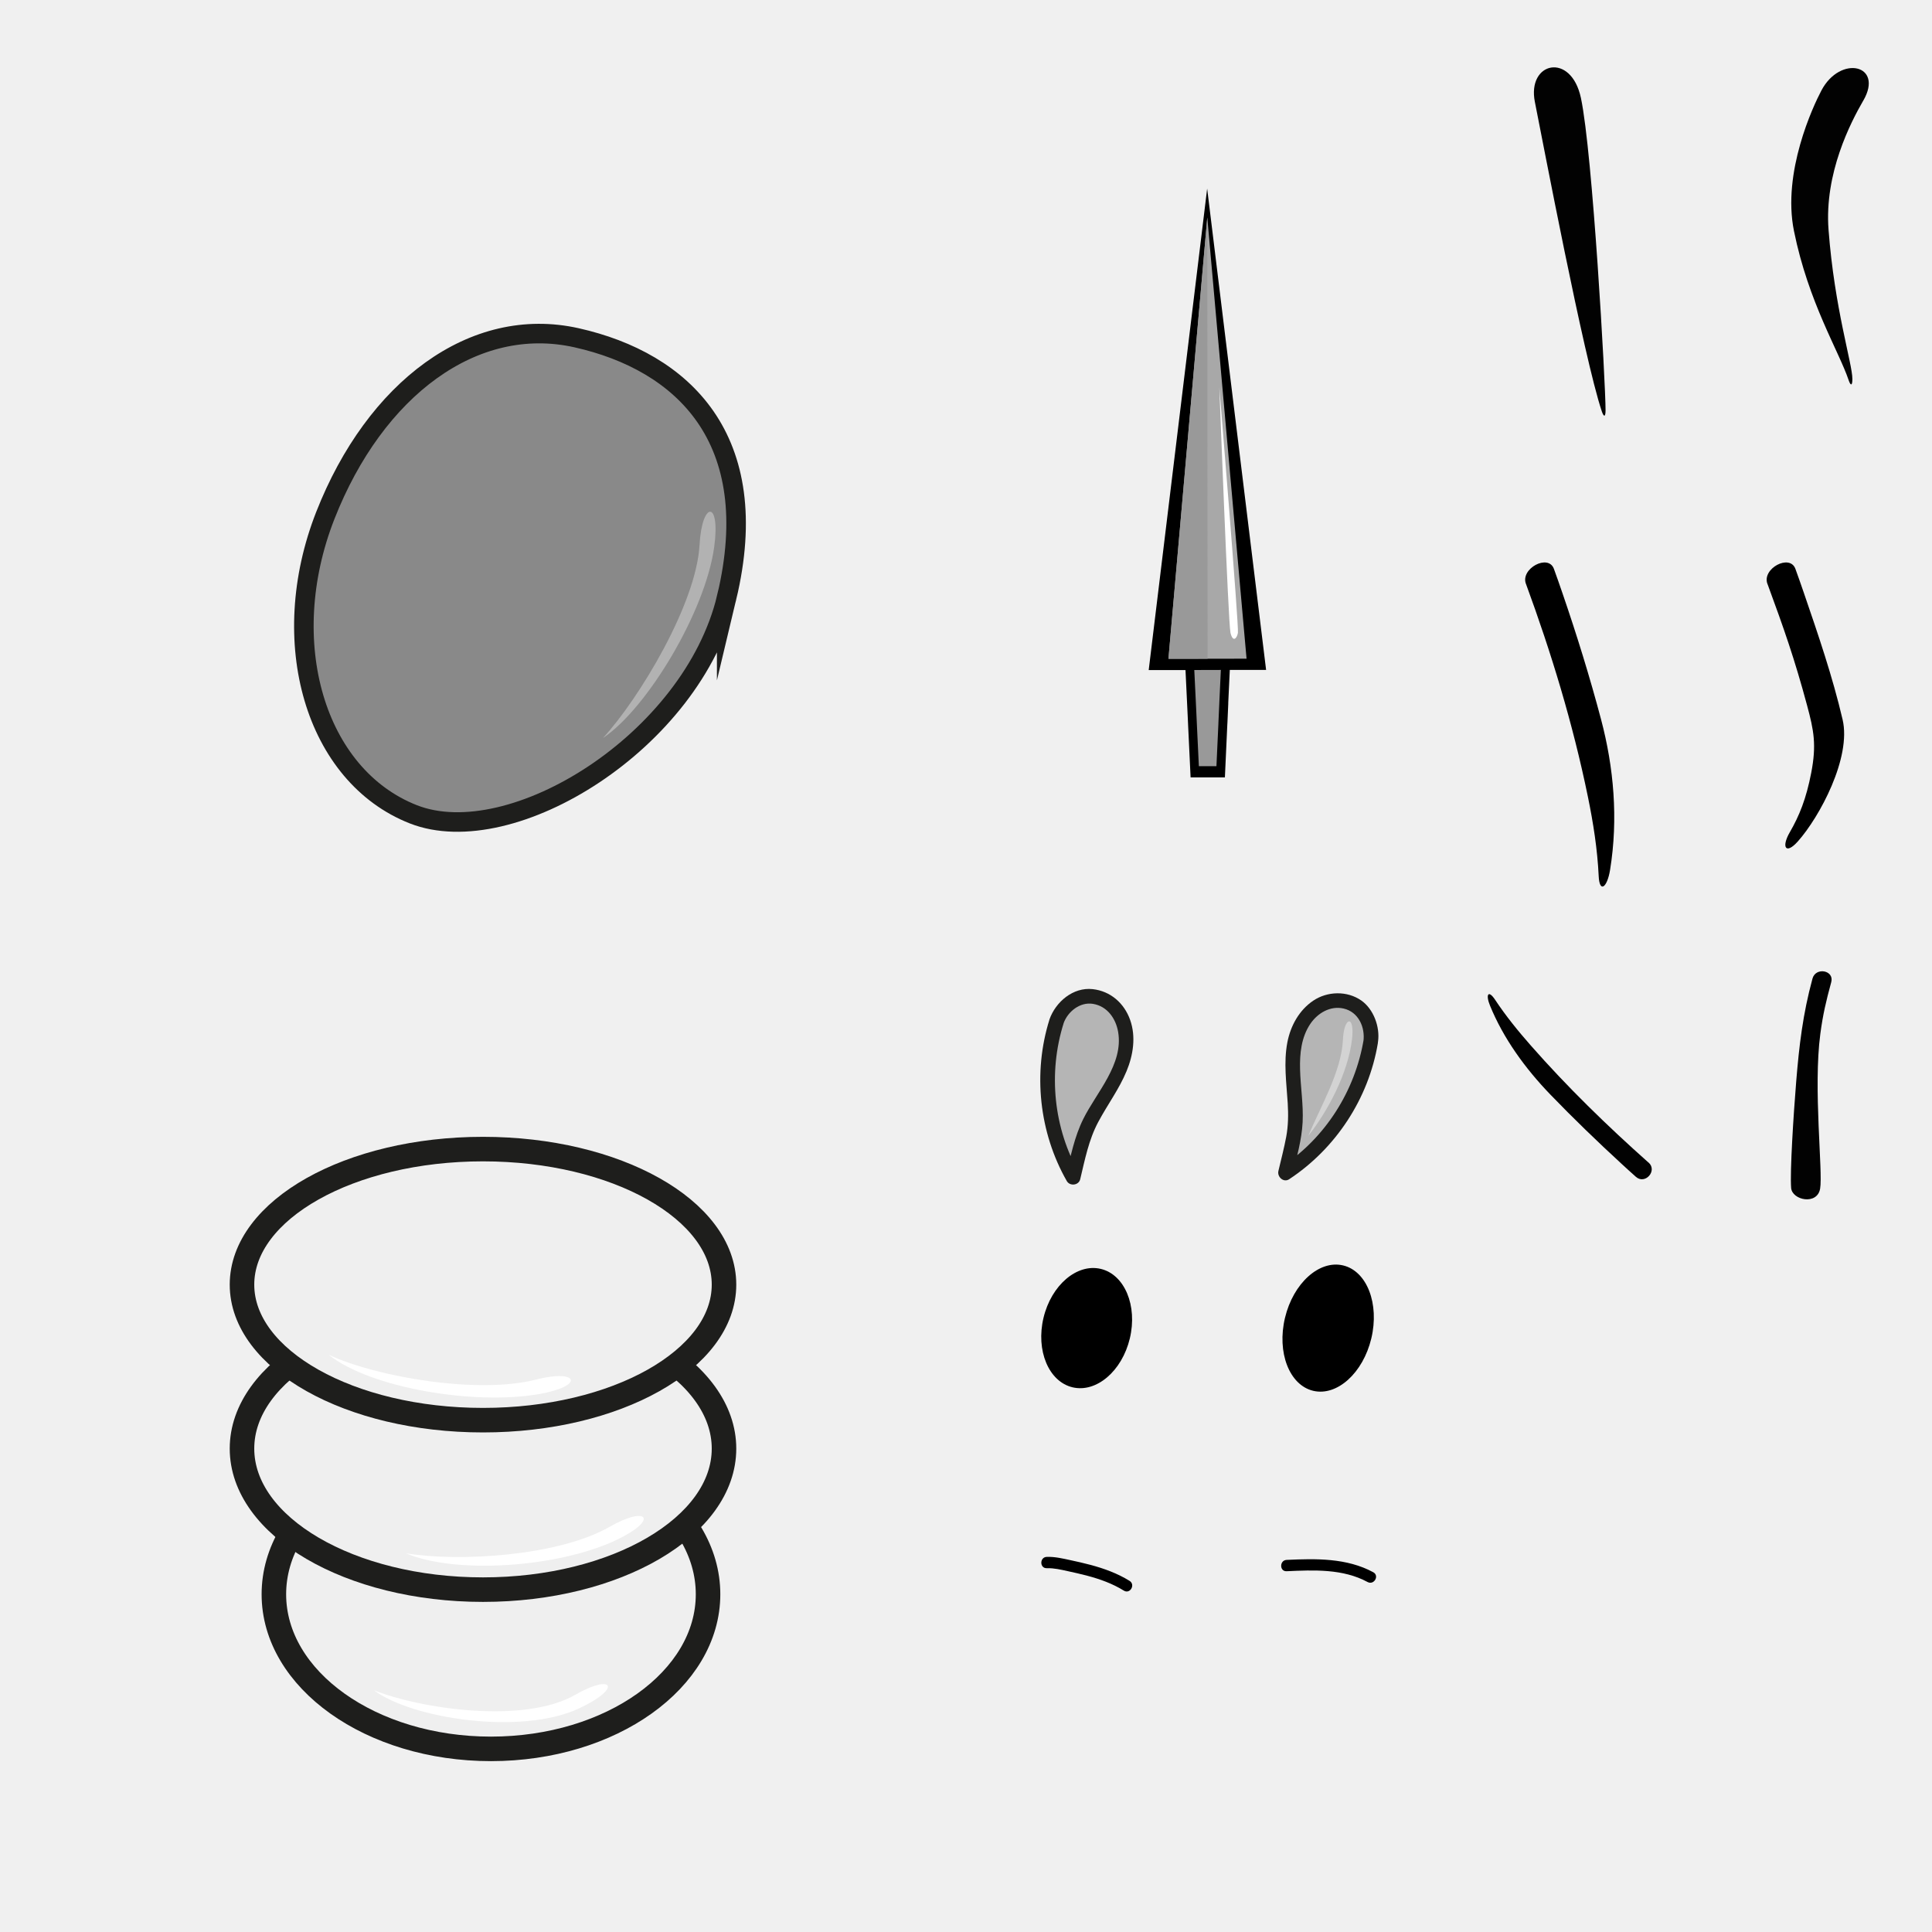
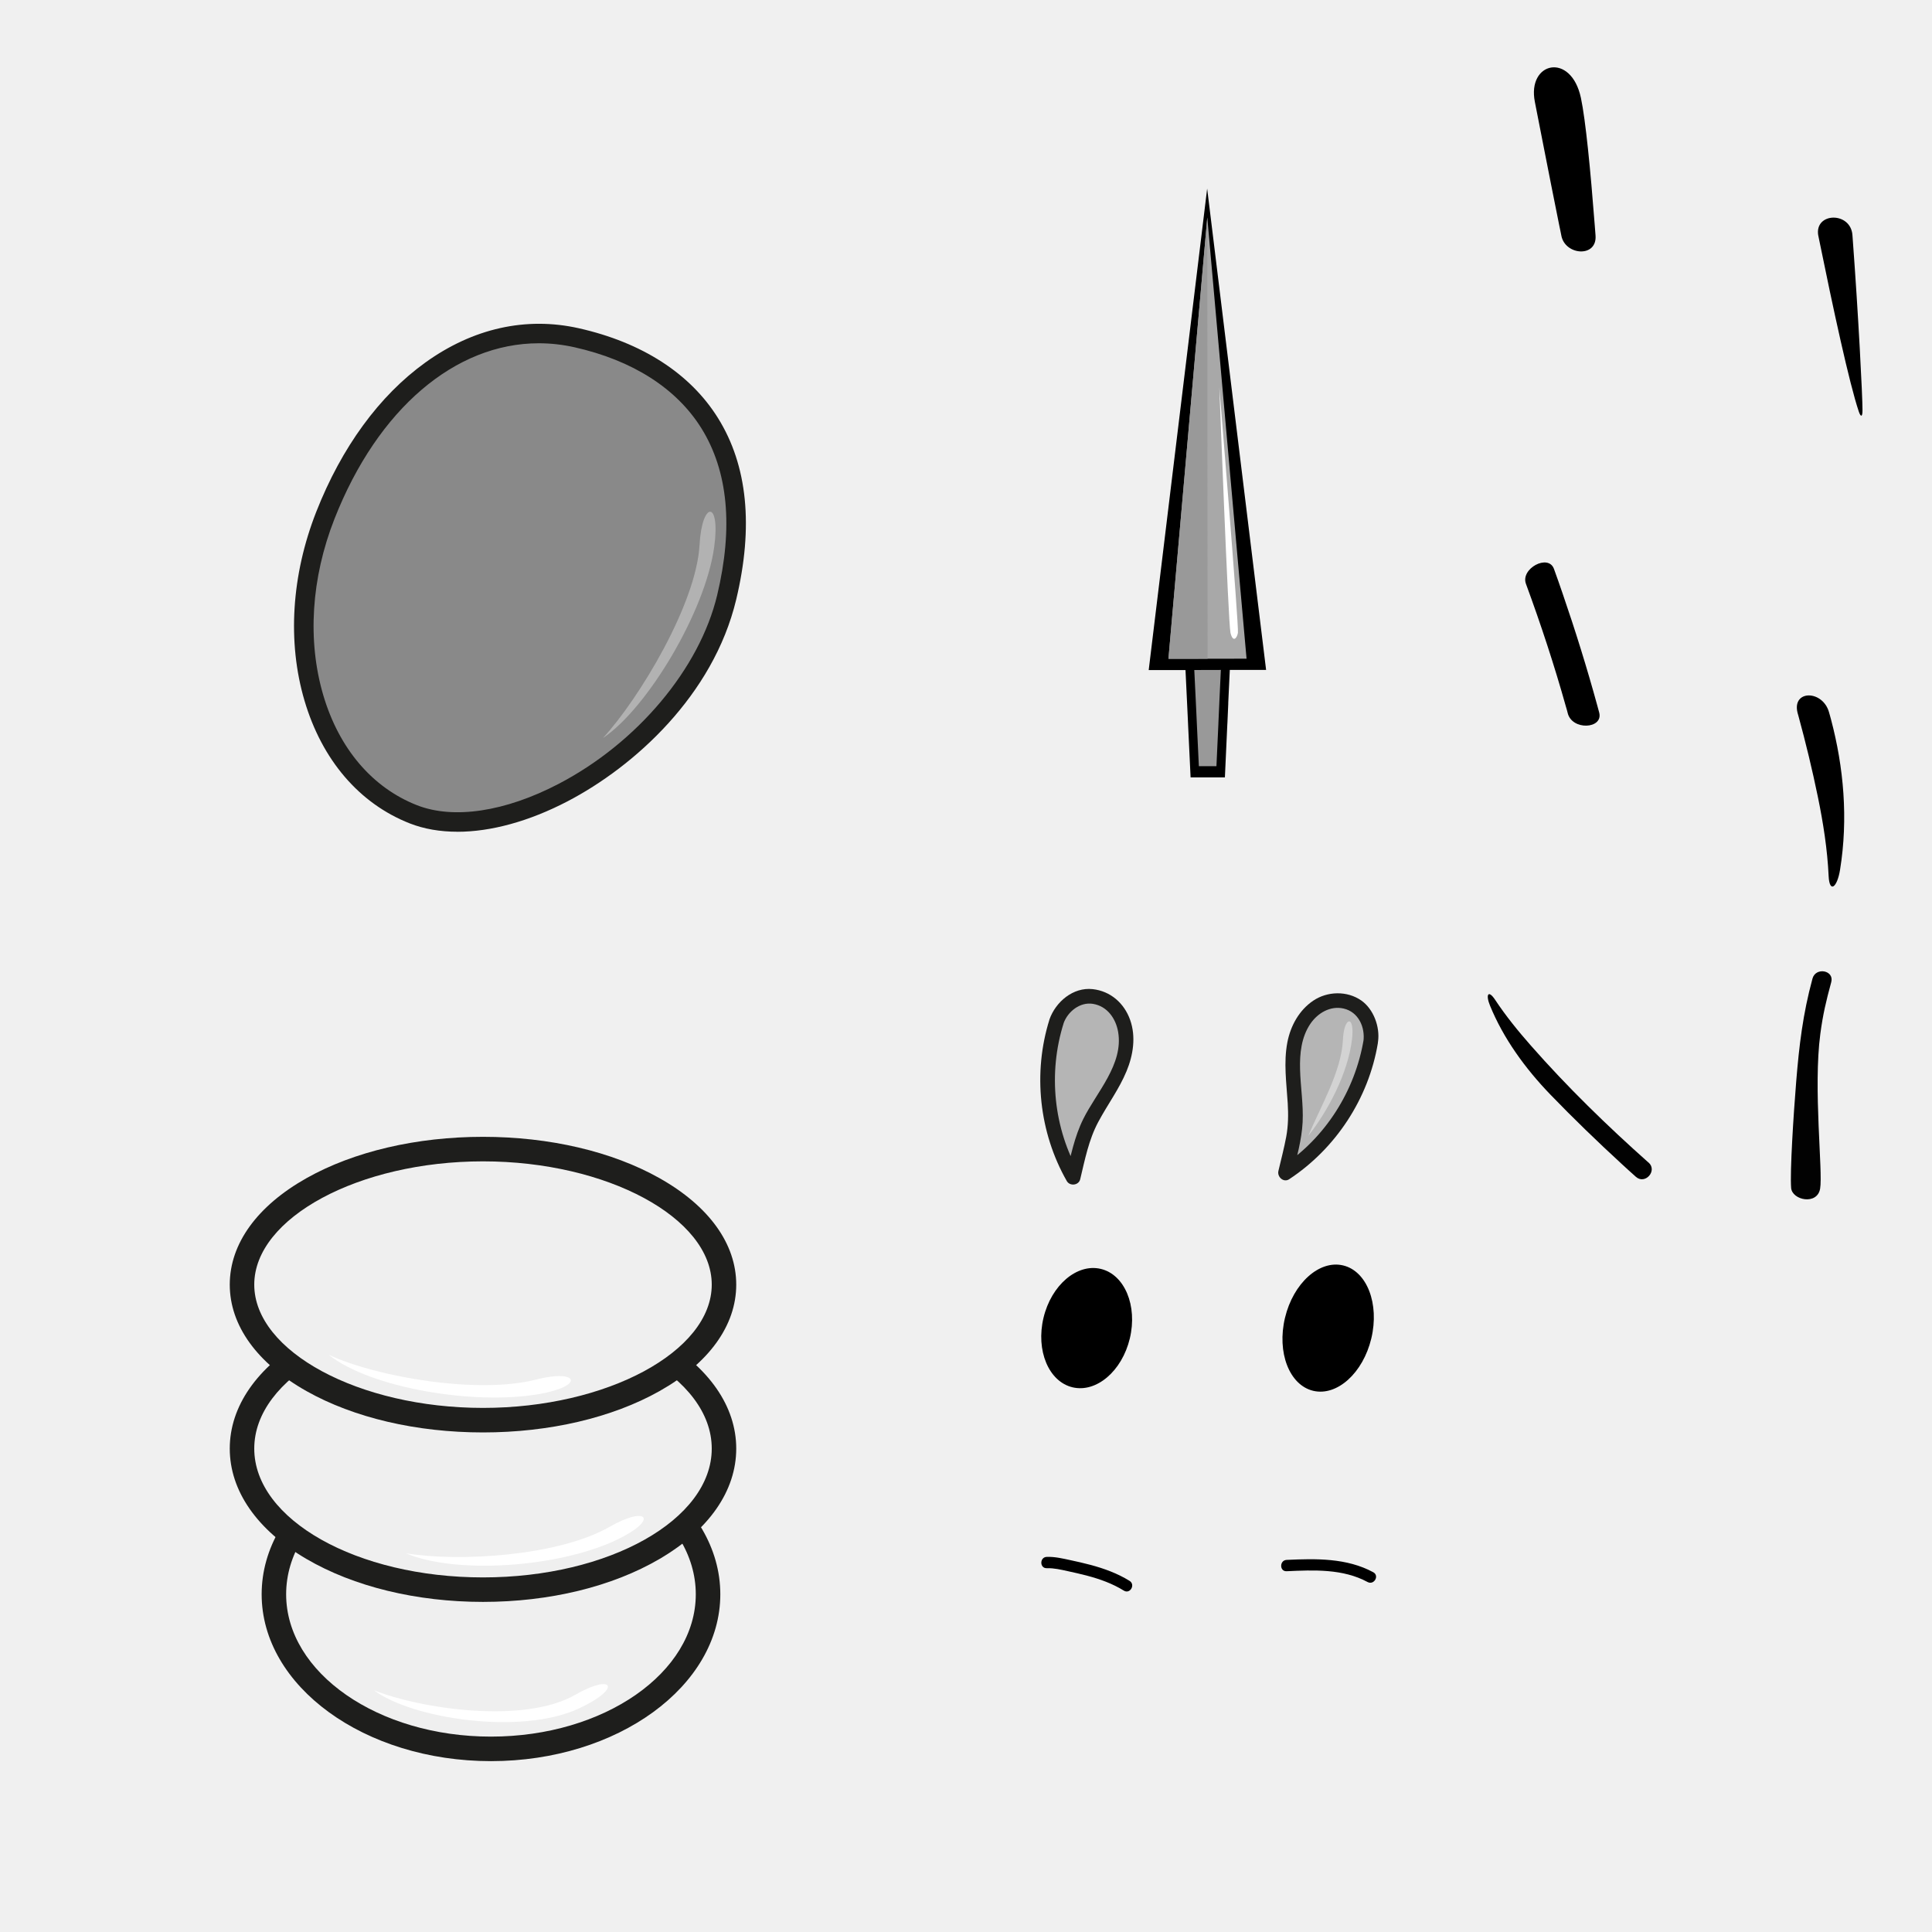
<svg xmlns="http://www.w3.org/2000/svg" id="Concepts" viewBox="0 0 512 512">
  <defs>
    <style>
      .cls-1 {
        fill: #1e1e1c;
      }

-       .cls-1, .cls-2, .cls-3, .cls-4, .cls-5, .cls-6, .cls-7, .cls-8, .cls-9 {
+       .cls-1, .cls-2, .cls-3, .cls-4, .cls-5, .cls-6, .cls-7, .cls-8, .cls-9, .cls-10, .cls-11 {
        stroke-width: 0px;
      }

      .cls-2 {
        fill: #d3d3d3;
      }

      .cls-3 {
+         fill: #898989;
+       }
+ 
+       .cls-4 {
        fill: #000;
      }

-       .cls-10 {
-         fill: #898989;
-         stroke-width: 5.18px;
-       }
- 
-       .cls-10, .cls-11 {
-         stroke: #1e1e1c;
-         stroke-miterlimit: 10;
-       }
- 
-       .cls-4 {
+       .cls-5 {
        fill: #72c156;
      }

-       .cls-11 {
-         fill: #efefef;
-         stroke-width: 6.5px;
-       }
- 
-       .cls-5 {
+       .cls-6 {
        fill: #b2b2b2;
      }

      .cls-12 {
        opacity: .99;
      }

-       .cls-6 {
+       .cls-7 {
        fill: #999;
      }

-       .cls-7 {
+       .cls-8 {
        fill: #a8a8a8;
      }

-       .cls-8 {
+       .cls-9 {
        fill: #b5b5b5;
      }

-       .cls-9 {
+       .cls-10 {
+         fill: #efefef;
+       }
+ 
+       .cls-11 {
        fill: #fff;
      }
    </style>
  </defs>
  <g id="concept_4" data-name="concept 4">
-     <g id="leg_f_1" class="cls-12">
-       <path class="cls-3" d="M493.79,26.65c-3.36,5.81-10.34,19.28-9.21,34.22,1.59,20.96,6.32,35.46,6.32,39.58,0,1.86-.48,1.81-.99.3-2.6-7.73-10.65-20.58-14.49-39.54-3.16-15.56,5.09-33.1,7.27-37.23,5.02-9.52,16.61-6.86,11.11,2.67Z" />
-     </g>
-     <g id="leg_f_1-2" data-name="leg_f_1" class="cls-12">
-       <path class="cls-3" d="M418.96,25.96c3.1,14.53,6.53,75.7,6.53,82.77,0,1.86-.48,1.81-.99.3-4.74-14.07-15.7-71.83-17.74-82-2.13-10.63,9.58-13.34,12.2-1.07Z" />
-     </g>
    <g id="Torso">
      <g id="torso_1">
-         <ellipse id="Torso_part_1" class="cls-11" cx="130.11" cy="422.5" rx="57.53" ry="40.97" />
+         <g id="Torso_part_1">
+           <ellipse class="cls-10" cx="130.11" cy="422.5" rx="57.53" ry="40.97" />
+           <path class="cls-1" d="M130.11,466.72c-33.51,0-60.77-19.84-60.77-44.22s27.26-44.22,60.77-44.22,60.78,19.84,60.78,44.22-27.26,44.22-60.78,44.22ZM130.11,384.78c-29.93,0-54.28,16.92-54.28,37.72s24.35,37.72,54.28,37.72,54.28-16.92,54.28-37.72-24.35-37.72-54.28-37.72Z" />
+         </g>
        <g id="shine">
-           <path class="cls-9" d="M153.53,452.71c11.47-5.39,8.94-9.33-1.11-3.56-13.66,7.84-41.12,3.66-53.3-1.21,9.74,7.4,38.84,12.09,54.42,4.77Z" />
+           <path class="cls-11" d="M153.53,452.71c11.47-5.39,8.94-9.33-1.11-3.56-13.66,7.84-41.12,3.66-53.3-1.21,9.74,7.4,38.84,12.09,54.42,4.77Z" />
        </g>
      </g>
      <g id="torso_2">
-         <ellipse id="Torso_part_2" class="cls-11" cx="128" cy="383.89" rx="63.87" ry="37.38" />
+         <g id="Torso_part_2">
+           <ellipse class="cls-10" cx="128" cy="383.89" rx="63.87" ry="37.38" />
+           <path class="cls-1" d="M128,424.52c-17.63,0-34.25-4.05-46.8-11.39-13.1-7.67-20.31-18.05-20.31-29.24s7.21-21.57,20.31-29.24c12.55-7.35,29.17-11.39,46.8-11.39s34.25,4.05,46.8,11.39c13.1,7.67,20.31,18.05,20.31,29.24s-7.21,21.57-20.31,29.24c-12.55,7.35-29.17,11.39-46.8,11.39ZM128,349.75c-33.42,0-60.62,15.31-60.62,34.14s27.19,34.14,60.62,34.14,60.62-15.31,60.62-34.14-27.19-34.14-60.62-34.14Z" />
+         </g>
        <g id="shine-2" data-name="shine">
-           <path class="cls-9" d="M163.24,408.16c11.47-5.39,8.43-9.34-1.62-3.57-13.66,7.84-40.15,9.38-54.05,7.04,13.02,5.59,40.1,3.85,55.67-3.46Z" />
+           <path class="cls-11" d="M163.24,408.16c11.47-5.39,8.43-9.34-1.62-3.57-13.66,7.84-40.15,9.38-54.05,7.04,13.02,5.59,40.1,3.85,55.67-3.46Z" />
        </g>
      </g>
      <g id="torso_3">
-         <ellipse id="Torso_part_3" class="cls-11" cx="128" cy="340.44" rx="63.87" ry="35.92" />
+         <g id="Torso_part_3">
+           <ellipse class="cls-10" cx="128" cy="340.44" rx="63.87" ry="35.92" />
+           <path class="cls-1" d="M128,379.61c-17.61,0-34.21-3.88-46.75-10.94-13.13-7.38-20.36-17.41-20.36-28.23s7.23-20.84,20.36-28.23c12.54-7.05,29.14-10.94,46.75-10.94s34.21,3.88,46.75,10.94c13.13,7.38,20.36,17.41,20.36,28.23s-7.23,20.84-20.36,28.23c-12.54,7.05-29.14,10.94-46.75,10.94ZM128,307.77c-32.86,0-60.62,14.96-60.62,32.67s27.76,32.67,60.62,32.67,60.62-14.96,60.62-32.67-27.76-32.67-60.62-32.67Z" />
+         </g>
        <g id="shine-3" data-name="shine">
-           <path class="cls-9" d="M142.68,369.48c12.48-2.16,10.6-6.78-.62-3.88-15.24,3.94-42.15-.62-54.93-6.56,11.08,8.84,38.59,13.37,55.55,10.43Z" />
+           <path class="cls-11" d="M142.68,369.48c12.48-2.16,10.6-6.78-.62-3.88-15.24,3.94-42.15-.62-54.93-6.56,11.08,8.84,38.59,13.37,55.55,10.43Z" />
        </g>
      </g>
    </g>
    <g id="head">
      <g>
-         <path class="cls-10" d="M192.58,158.32c-9.13,38.16-57,67.7-83.04,57.48-26.04-10.23-36.48-45.69-23.32-79.21,13.16-33.52,39.31-53.21,66.61-47.07,28.06,6.31,49.81,26.73,39.75,68.81Z" />
-         <path class="cls-5" d="M189.27,144.95c1.72-12.55-3.25-12.16-3.88-.58-.86,15.72-16.06,40.83-25.59,51.21,11.78-7.88,27.14-33.58,29.47-50.62Z" />
+         <g>
+           <path class="cls-3" d="M192.58,158.32c-9.13,38.16-57,67.7-83.04,57.48-26.04-10.23-36.48-45.69-23.32-79.21,13.16-33.52,39.31-53.21,66.61-47.07,28.06,6.31,49.81,26.73,39.75,68.81Z" />
+           <path class="cls-1" d="M121.2,220.42c-4.58,0-8.83-.73-12.61-2.21-13.36-5.25-23.26-16.8-27.9-32.55-4.57-15.51-3.46-33.27,3.12-50.02,6.72-17.11,16.71-30.79,28.9-39.56,12.63-9.09,26.7-12.23,40.68-9.09,16.77,3.77,29.53,12,36.88,23.79,7.84,12.57,9.46,28.77,4.82,48.15h0c-6.07,25.37-27.05,44.23-44.67,53.42-10.22,5.33-20.34,8.08-29.23,8.08ZM142.78,90.97c-22.09,0-42.67,17.33-54.15,46.56-6.16,15.68-7.21,32.25-2.97,46.66,4.17,14.18,12.99,24.54,24.82,29.19,9.69,3.81,23.38,1.75,37.55-5.64,20.87-10.89,37.36-30.52,42.03-50.03l2.52.6-2.52-.6c4.3-17.98,2.89-32.85-4.18-44.21-6.6-10.59-18.23-18.01-33.62-21.47-3.17-.71-6.34-1.06-9.48-1.06Z" />
+         </g>
+         <path class="cls-6" d="M189.27,144.95c1.72-12.55-3.25-12.16-3.88-.58-.86,15.72-16.06,40.83-25.59,51.21,11.78-7.88,27.14-33.58,29.47-50.62Z" />
      </g>
    </g>
    <g id="mandible_b">
-       <path class="cls-8" d="M279.98,270.69c.89-2.76,4.01-5.95,6.85-6.52,2.84-.58,5.9.36,8.02,2.32,3.02,2.78,4,7.29,3.41,11.38-.59,4.09-2.56,7.86-4.69,11.41-2.13,3.55-4.48,7.01-5.98,10.87-.9,2.31-1.48,4.72-2.06,7.13-.38,1.58-.76,3.16-1.14,4.73-7.1-12.31-8.73-27.69-4.39-41.31Z" />
+       <path class="cls-9" d="M279.98,270.69c.89-2.76,4.01-5.95,6.85-6.52,2.84-.58,5.9.36,8.02,2.32,3.02,2.78,4,7.29,3.41,11.38-.59,4.09-2.56,7.86-4.69,11.41-2.13,3.55-4.48,7.01-5.98,10.87-.9,2.31-1.48,4.72-2.06,7.13-.38,1.58-.76,3.16-1.14,4.73-7.1-12.31-8.73-27.69-4.39-41.31Z" />
      <path class="cls-1" d="M281.85,271.21c1.11-3.15,4.38-5.73,7.78-5.18,3.79.61,6.08,3.87,6.69,7.46,1.45,8.56-5.72,15.95-9.24,23.05-2.34,4.71-3.35,9.88-4.57,14.95l3.55-.46c-6.86-12.01-8.33-26.64-4.2-39.82.75-2.39-3-3.41-3.74-1.03-4.44,14.15-2.76,29.93,4.59,42.81.81,1.42,3.15,1.17,3.55-.46,1.25-5.19,2.25-10.46,4.79-15.2s5.51-8.67,7.49-13.44c1.77-4.26,2.54-9.15.96-13.6s-5.21-7.64-9.93-8.16c-5.17-.57-9.8,3.35-11.46,8.05-.83,2.36,2.92,3.38,3.74,1.03Z" />
    </g>
    <g>
      <g id="mandible_f">
-         <path class="cls-8" d="M363.26,275.98c.45-2.87-.88-7.12-3.16-8.91-2.27-1.8-5.42-2.34-8.2-1.56-3.95,1.12-6.87,4.69-8.19,8.61-1.32,3.92-1.27,8.16-.98,12.3.29,4.13.82,8.28.42,12.4-.24,2.46-.81,4.88-1.38,7.29-.37,1.58-.75,3.16-1.12,4.74,11.9-7.77,20.31-20.74,22.6-34.86Z" />
+         <path class="cls-9" d="M363.26,275.98c.45-2.87-.88-7.12-3.16-8.91-2.27-1.8-5.42-2.34-8.2-1.56-3.95,1.12-6.87,4.69-8.19,8.61-1.32,3.92-1.27,8.16-.98,12.3.29,4.13.82,8.28.42,12.4-.24,2.46-.81,4.88-1.38,7.29-.37,1.58-.75,3.16-1.12,4.74,11.9-7.77,20.31-20.74,22.6-34.86Z" />
        <path class="cls-1" d="M365.2,275.98c.52-3.88-1.19-8.55-4.43-10.83-3.75-2.63-9-2.49-12.75.04s-6.02,6.68-6.86,11.06c-1.02,5.36-.23,10.74.1,16.12.18,2.99.15,5.95-.4,8.9s-1.36,6.04-2.07,9.05c-.37,1.56,1.37,3.17,2.85,2.19,12.36-8.14,21.06-21.4,23.5-36.02.17-1.03-.27-2.09-1.36-2.39-.93-.26-2.22.32-2.39,1.36-2.27,13.63-10.14,26.08-21.71,33.7l2.85,2.19c1.09-4.6,2.44-9.23,2.68-13.97.23-4.67-.56-9.31-.68-13.97-.11-4.2.32-8.53,2.73-12.09,1.93-2.85,5.29-4.85,8.8-4.05,3.93.89,5.76,4.92,5.26,8.71-.14,1.04.99,1.94,1.94,1.94,1.16,0,1.8-.9,1.94-1.94Z" />
      </g>
      <path class="cls-2" d="M358.3,275.4c.77-6.59-2.14-6.04-2.41.13-.36,8.4-6.06,17.96-9.17,25.47,5.22-6.6,10.52-16.62,11.58-25.59Z" />
    </g>
    <g id="tykadlo_down_f" class="cls-12">
-       <path class="cls-3" d="M482.35,315.01c.78-4.47-1.87-26.58.06-41.05.68-5.12,1.53-8.7,2.89-13.69.85-3.14-4.12-4.07-4.97-.94-2.55,9.38-3.53,17.65-4.32,27.31-.71,8.73-1.68,23.88-1.34,28.18.26,3.24,6.9,4.66,7.68.19Z" />
+       <path class="cls-4" d="M482.35,315.01c.78-4.47-1.87-26.58.06-41.05.68-5.12,1.53-8.7,2.89-13.69.85-3.14-4.12-4.07-4.97-.94-2.55,9.38-3.53,17.65-4.32,27.31-.71,8.73-1.68,23.88-1.34,28.18.26,3.24,6.9,4.66,7.68.19Z" />
    </g>
    <g id="tykadlo_top_f" class="cls-12">
-       <path class="cls-3" d="M436.88,308.1c-10.94-9.72-21.52-20.02-31.18-31.01-3.39-3.85-6.65-7.86-9.48-12.14-1.8-2.72-2.58-1.43-1.34,1.58,3.52,8.62,9.27,16.59,16.02,23.58,6.06,6.28,12.34,12.34,18.76,18.25,1.28,1.18,2.57,2.36,3.87,3.51,2.44,2.17,5.79-1.62,3.36-3.79h0Z" />
+       <path class="cls-4" d="M436.88,308.1c-10.94-9.72-21.52-20.02-31.18-31.01-3.39-3.85-6.65-7.86-9.48-12.14-1.8-2.72-2.58-1.43-1.34,1.58,3.52,8.62,9.27,16.59,16.02,23.58,6.06,6.28,12.34,12.34,18.76,18.25,1.28,1.18,2.57,2.36,3.87,3.51,2.44,2.17,5.79-1.62,3.36-3.79h0Z" />
    </g>
-     <ellipse class="cls-3" cx="352" cy="352" rx="17.08" ry="11.76" transform="translate(-72.2 612.51) rotate(-76.56)" />
-     <ellipse class="cls-3" cx="288" cy="352" rx="16.13" ry="11.76" transform="translate(-121.32 550.26) rotate(-76.56)" />
-     <g id="hand_f_2">
-       <path class="cls-3" d="M468.39,154.72c4.34,11.79,7.18,19.85,10.5,32.2,1.8,6.68,2.54,10.46,1.1,17.9-1.32,6.84-3.14,11.36-5.68,15.74-2.29,3.96-1.07,6.02,2.13,2.43,5.78-6.48,14.23-22.22,11.87-32.29-2.67-11.41-6.45-22.45-10.21-33.41-.75-2.19-1.51-4.37-2.3-6.54-1.49-4.05-8.91-.07-7.42,3.97h0Z" />
-     </g>
-     <g id="hand_f_2-2" data-name="hand_f_2">
-       <path class="cls-3" d="M404.39,154.72c6.68,18.17,12.44,37.02,16.43,56.48,1.4,6.82,2.51,13.8,2.85,20.99.22,4.57,2.25,3.07,3.02-1.68,2.2-13.59.96-27.19-2.38-39.81-3-11.33-6.45-22.45-10.21-33.41-.75-2.19-1.51-4.37-2.3-6.54-1.49-4.05-8.91-.07-7.42,3.97h0Z" />
-     </g>
+     <ellipse class="cls-4" cx="352" cy="352" rx="17.08" ry="11.76" transform="translate(-72.2 612.51) rotate(-76.56)" />
+     <ellipse class="cls-4" cx="288" cy="352" rx="16.13" ry="11.76" transform="translate(-121.32 550.26) rotate(-76.56)" />
    <g id="jehla">
      <g id="Jehlici">
        <g>
-           <rect class="cls-6" x="315.48" y="161.09" width="9.1" height="41.93" transform="translate(-.23 .41) rotate(-.07)" />
-           <path class="cls-3" d="M323.89,158.1h-3.88s-3.91.01-3.91.01h-2.85s.78,16.47.78,16.47l.14,2.98.36,7.53.17,3.59.13,2.73.04.92.65,13.69h9.09s.64-14,.64-14l.03-.48.22-4.98v-.31s.41-8.71.41-8.71l.14-2.96h0s.76-16.47.76-16.47h-2.88ZM317.71,203.04l-.52-10.96-.03-.67-.16-3.49-.13-2.71-.37-7.64-.14-2.98-.29-5.98-.21-4.51h4.13s.02,0,.02,0h4.16s-.21,4.5-.21,4.5l-.28,5.97v.02s-.14,2.96-.14,2.96l-.4,8.5-.02.52-.23,5.05v.14s-.52,11.27-.52,11.27h-4.66Z" />
+           <rect class="cls-7" x="315.48" y="161.09" width="9.1" height="41.93" transform="translate(-.23 .41) rotate(-.07)" />
+           <path class="cls-4" d="M323.89,158.1h-3.88s-3.91.01-3.91.01h-2.85s.78,16.47.78,16.47l.14,2.98.36,7.53.17,3.59.13,2.73.04.92.65,13.69h9.09s.64-14,.64-14l.03-.48.22-4.98v-.31s.41-8.71.41-8.71l.14-2.96h0s.76-16.47.76-16.47h-2.88ZM317.71,203.04l-.52-10.96-.03-.67-.16-3.49-.13-2.71-.37-7.64-.14-2.98-.29-5.98-.21-4.51h4.13s.02,0,.02,0h4.16s-.21,4.5-.21,4.5l-.28,5.97v.02s-.14,2.96-.14,2.96l-.4,8.5-.02.52-.23,5.05v.14s-.52,11.27-.52,11.27h-4.66Z" />
        </g>
        <g>
-           <polygon class="cls-4" points="330.35 174.56 309.65 174.59 319.96 87.67 330.35 174.56" />
-           <path class="cls-3" d="M304.44,177.57h9.71s1.31-.01,1.31-.01h1.03s7.05-.02,7.05-.02h1.01s0,0,0,0h1.31s9.67-.01,9.67-.01l-15.62-127.56-15.49,127.6ZM324.56,168.61l-.58-.02-3.95.02h-.02s-3.93-.01-3.93-.01h-.6s-.62,0-.62,0l.61-5.09v-.05s.28-2.36.28-2.36l.36-2.99,3.89-32.64,3.91,32.63.35,2.99.31,2.57v.11s.59,4.83.59,4.83h-.57s-.02,0-.02,0Z" />
+           <polygon class="cls-5" points="330.35 174.56 309.65 174.59 319.96 87.67 330.35 174.56" />
+           <path class="cls-4" d="M304.44,177.57h9.71s1.31-.01,1.31-.01h1.03s7.05-.02,7.05-.02h1.01s0,0,0,0h1.31s9.67-.01,9.67-.01l-15.62-127.56-15.49,127.6ZM324.56,168.61l-.58-.02-3.95.02h-.02s-3.93-.01-3.93-.01h-.6s-.62,0-.62,0l.61-5.09v-.05s.28-2.36.28-2.36l.36-2.99,3.89-32.64,3.91,32.63.35,2.99.31,2.57v.11s.59,4.83.59,4.83h-.57s-.02,0-.02,0Z" />
        </g>
-         <polygon class="cls-7" points="330.35 174.56 309.65 174.59 319.94 57.63 330.35 174.56" />
-         <polygon class="cls-6" points="319.94 57.63 320.02 174.58 309.65 174.59 319.94 57.63" />
+         <polygon class="cls-8" points="330.35 174.56 309.65 174.59 319.94 57.63 330.35 174.56" />
+         <polygon class="cls-7" points="319.94 57.63 320.02 174.58 309.65 174.59 319.94 57.63" />
      </g>
-       <path class="cls-9" d="M328.06,167.72c.3-1.62-4.92-65.04-4.92-65.04,0,0,2.35,62.47,2.95,65.02s1.67,1.64,1.97.02Z" />
+       <path class="cls-11" d="M328.06,167.72c.3-1.62-4.92-65.04-4.92-65.04,0,0,2.35,62.47,2.95,65.02s1.67,1.64,1.97.02Z" />
    </g>
-     <path class="cls-3" d="M277.41,415.59c1.9-.06,3.72.38,5.56.78,1.75.38,3.49.77,5.22,1.23,3.38.9,6.65,2.08,9.64,3.93,1.65,1.02,3.15-1.58,1.51-2.59-3.19-1.97-6.74-3.27-10.35-4.23-1.79-.48-3.59-.88-5.4-1.27-2.03-.44-4.08-.92-6.18-.85-1.93.06-1.93,3.06,0,3h0Z" />
-     <path class="cls-3" d="M340.97,416.39c7.2-.33,14.91-.68,21.45,2.86,1.7.92,3.21-1.67,1.51-2.59-7.04-3.81-15.19-3.63-22.96-3.27-1.92.09-1.93,3.09,0,3h0Z" />
+     <path class="cls-4" d="M277.41,415.59c1.9-.06,3.72.38,5.56.78,1.75.38,3.49.77,5.22,1.23,3.38.9,6.65,2.08,9.64,3.93,1.65,1.02,3.15-1.58,1.51-2.59-3.19-1.97-6.74-3.27-10.35-4.23-1.79-.48-3.59-.88-5.4-1.27-2.03-.44-4.08-.92-6.18-.85-1.93.06-1.93,3.06,0,3h0Z" />
+     <path class="cls-4" d="M340.97,416.39c7.2-.33,14.91-.68,21.45,2.86,1.7.92,3.21-1.67,1.51-2.59-7.04-3.81-15.19-3.63-22.96-3.27-1.92.09-1.93,3.09,0,3h0Z" />
+     <g>
+       <path class="cls-4" d="M406.76,27.03c.89,4.43,3.47,17.9,6.49,32.85.17.83.36,1.65.51,2.49.92,5.33,9.56,6.02,9.07,0-.07-.91-.14-1.82-.21-2.72-1.11-14.41-2.41-27.84-3.66-33.7-2.62-12.27-14.33-9.56-12.2,1.07Z" />
+       <path class="cls-4" d="M481.86,62.38c.05.3.12.61.18.91,3.76,18.46,8.03,38.27,10.55,45.75.51,1.51.99,1.56.99-.3,0-3.99-1.09-25.2-2.6-45.54-.02-.27-.04-.55-.06-.82-.39-6.38-10.1-6.17-9.07,0Z" />
+     </g>
+     <g>
+       <path class="cls-4" d="M411.81,150.75c-1.49-4.05-8.91-.07-7.42,3.97,3.92,10.65,7.51,21.53,10.62,32.63.14.5.31,1,.42,1.51,1.06,4.82,9.48,4.36,8.38,0-.15-.58-.31-1.16-.47-1.74-2.76-10.09-5.86-20.03-9.23-29.83-.75-2.19-1.51-4.37-2.3-6.54Z" />
+       <path class="cls-4" d="M484.74,188.86c-1.61-6.04-9.86-6.13-8.38,0,.07.3.16.6.25.89,1.93,7.06,3.66,14.21,5.15,21.45,1.4,6.82,2.51,13.8,2.85,20.99.22,4.57,2.25,3.07,3.02-1.68,2.2-13.59.96-27.19-2.38-39.81-.08-.32-.17-.63-.26-.95-.08-.3-.17-.59-.25-.89Z" />
+     </g>
  </g>
</svg>
